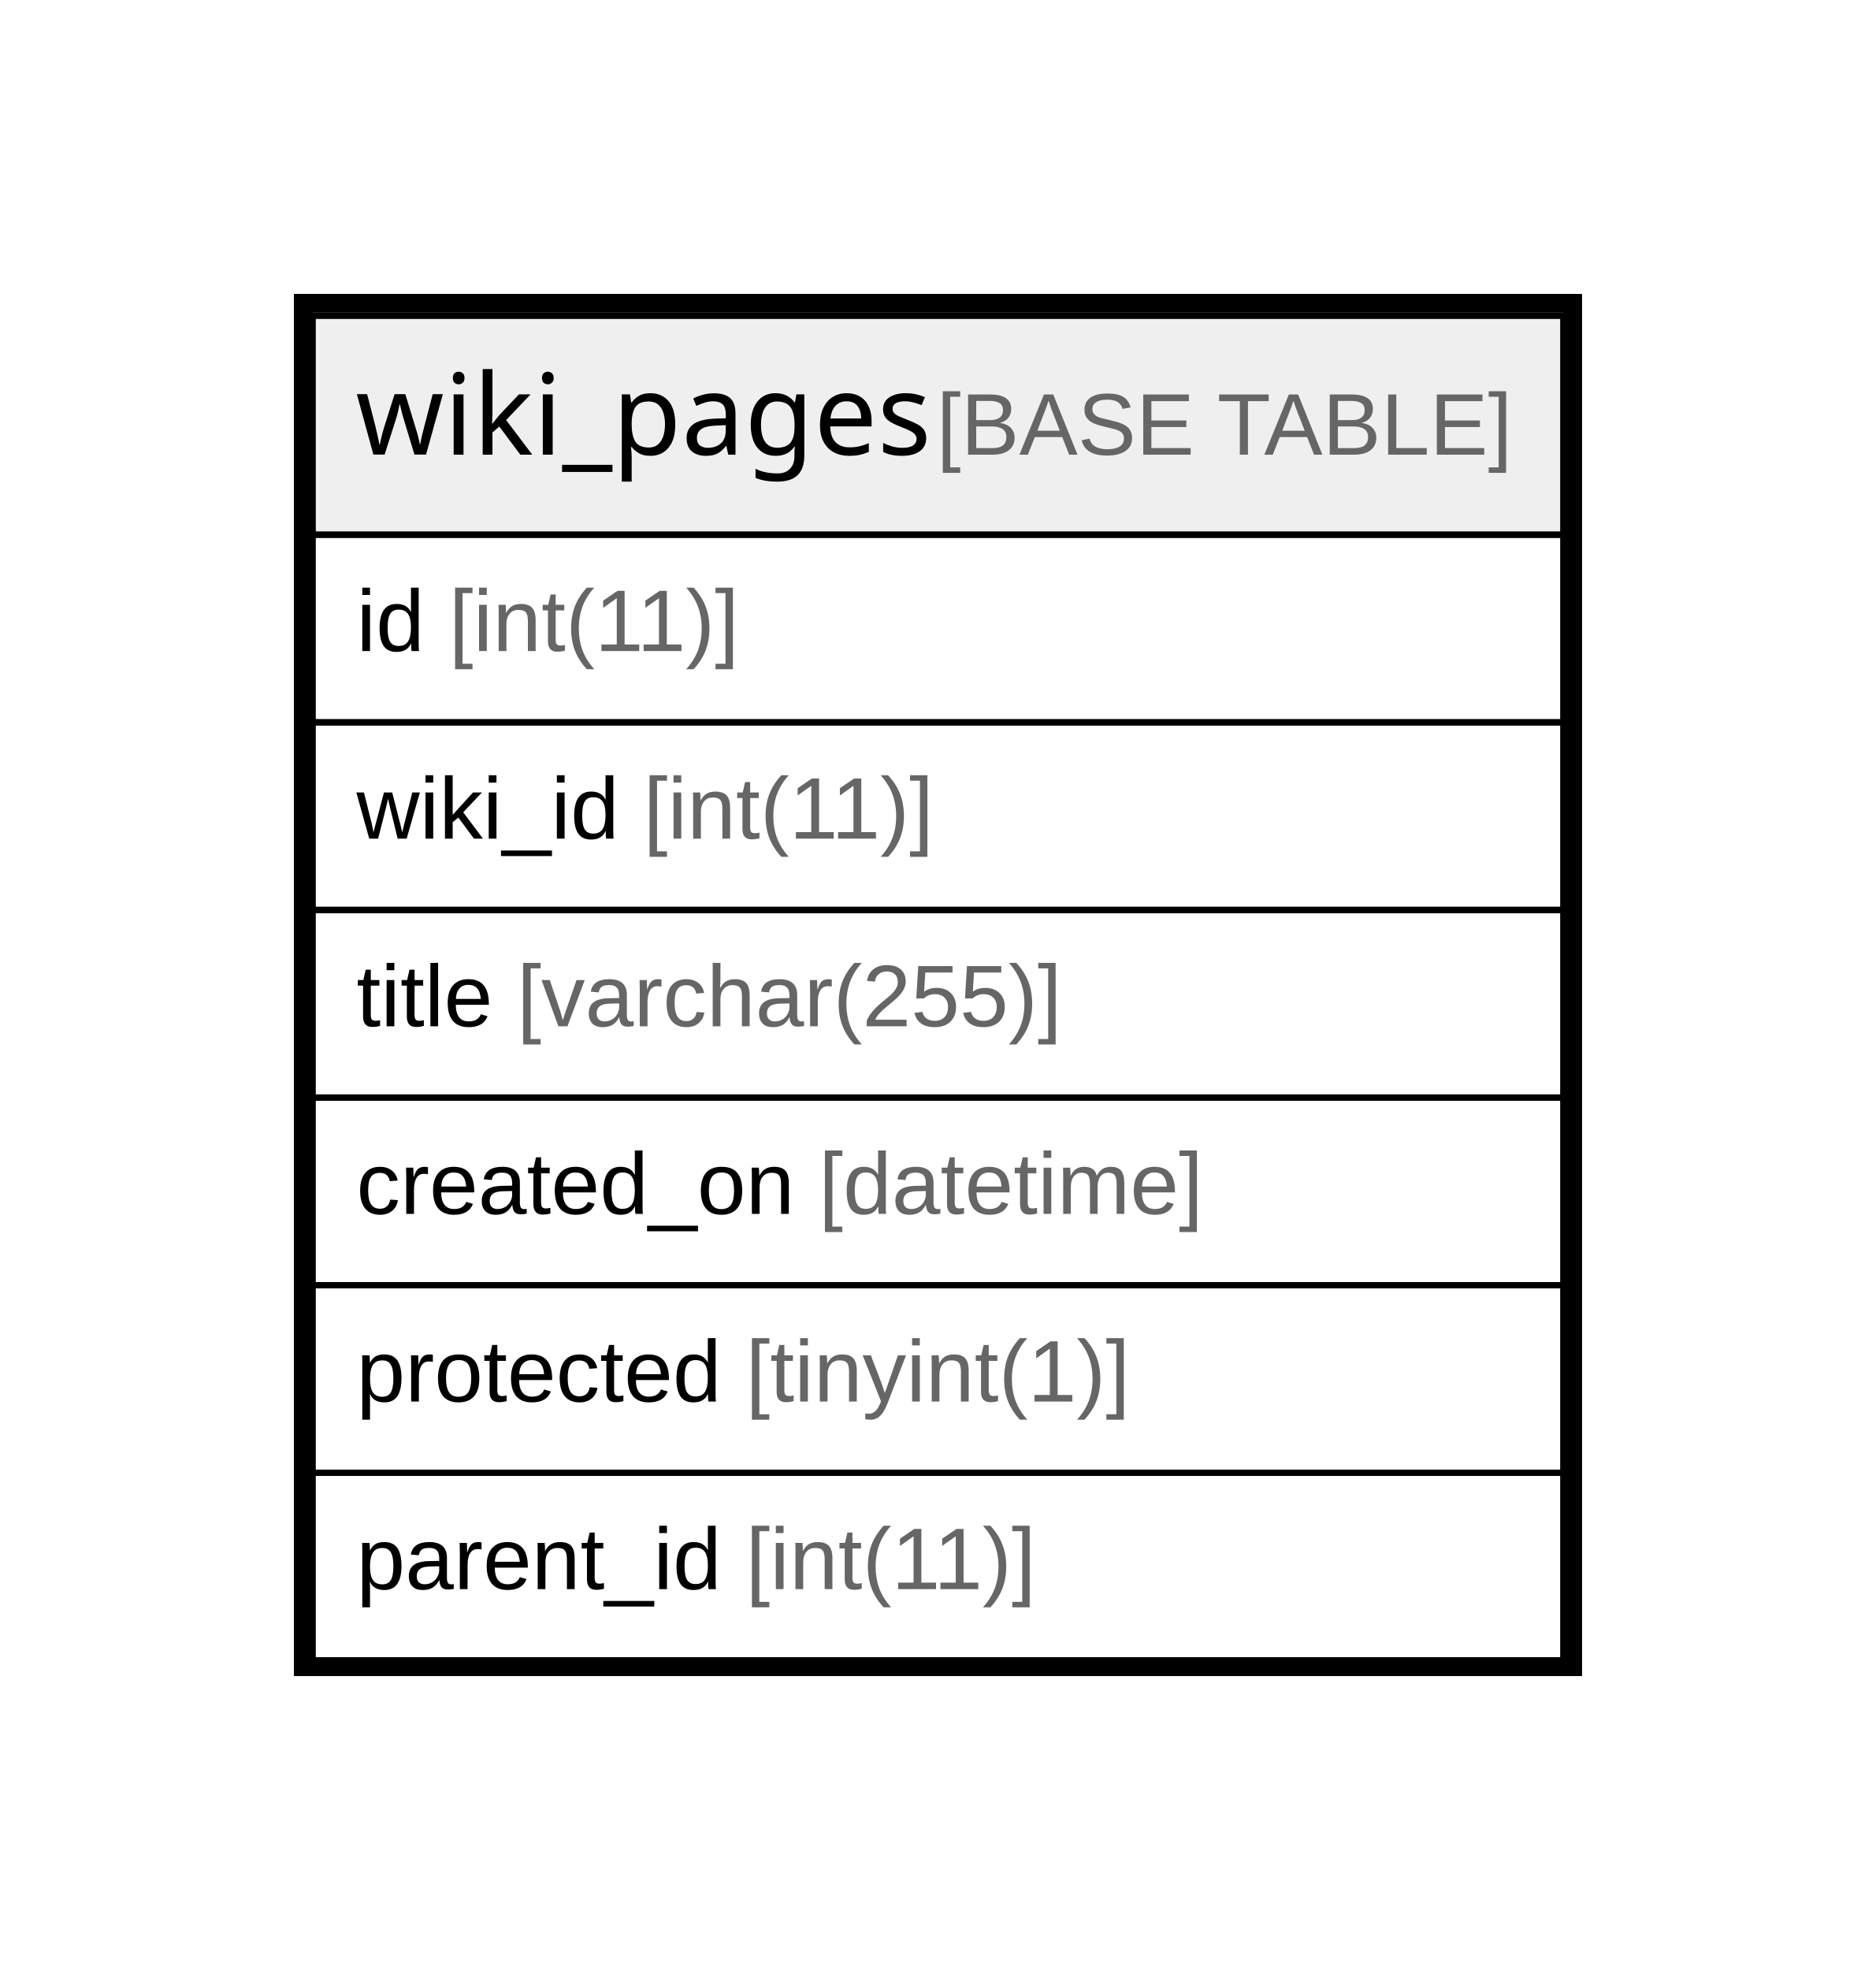
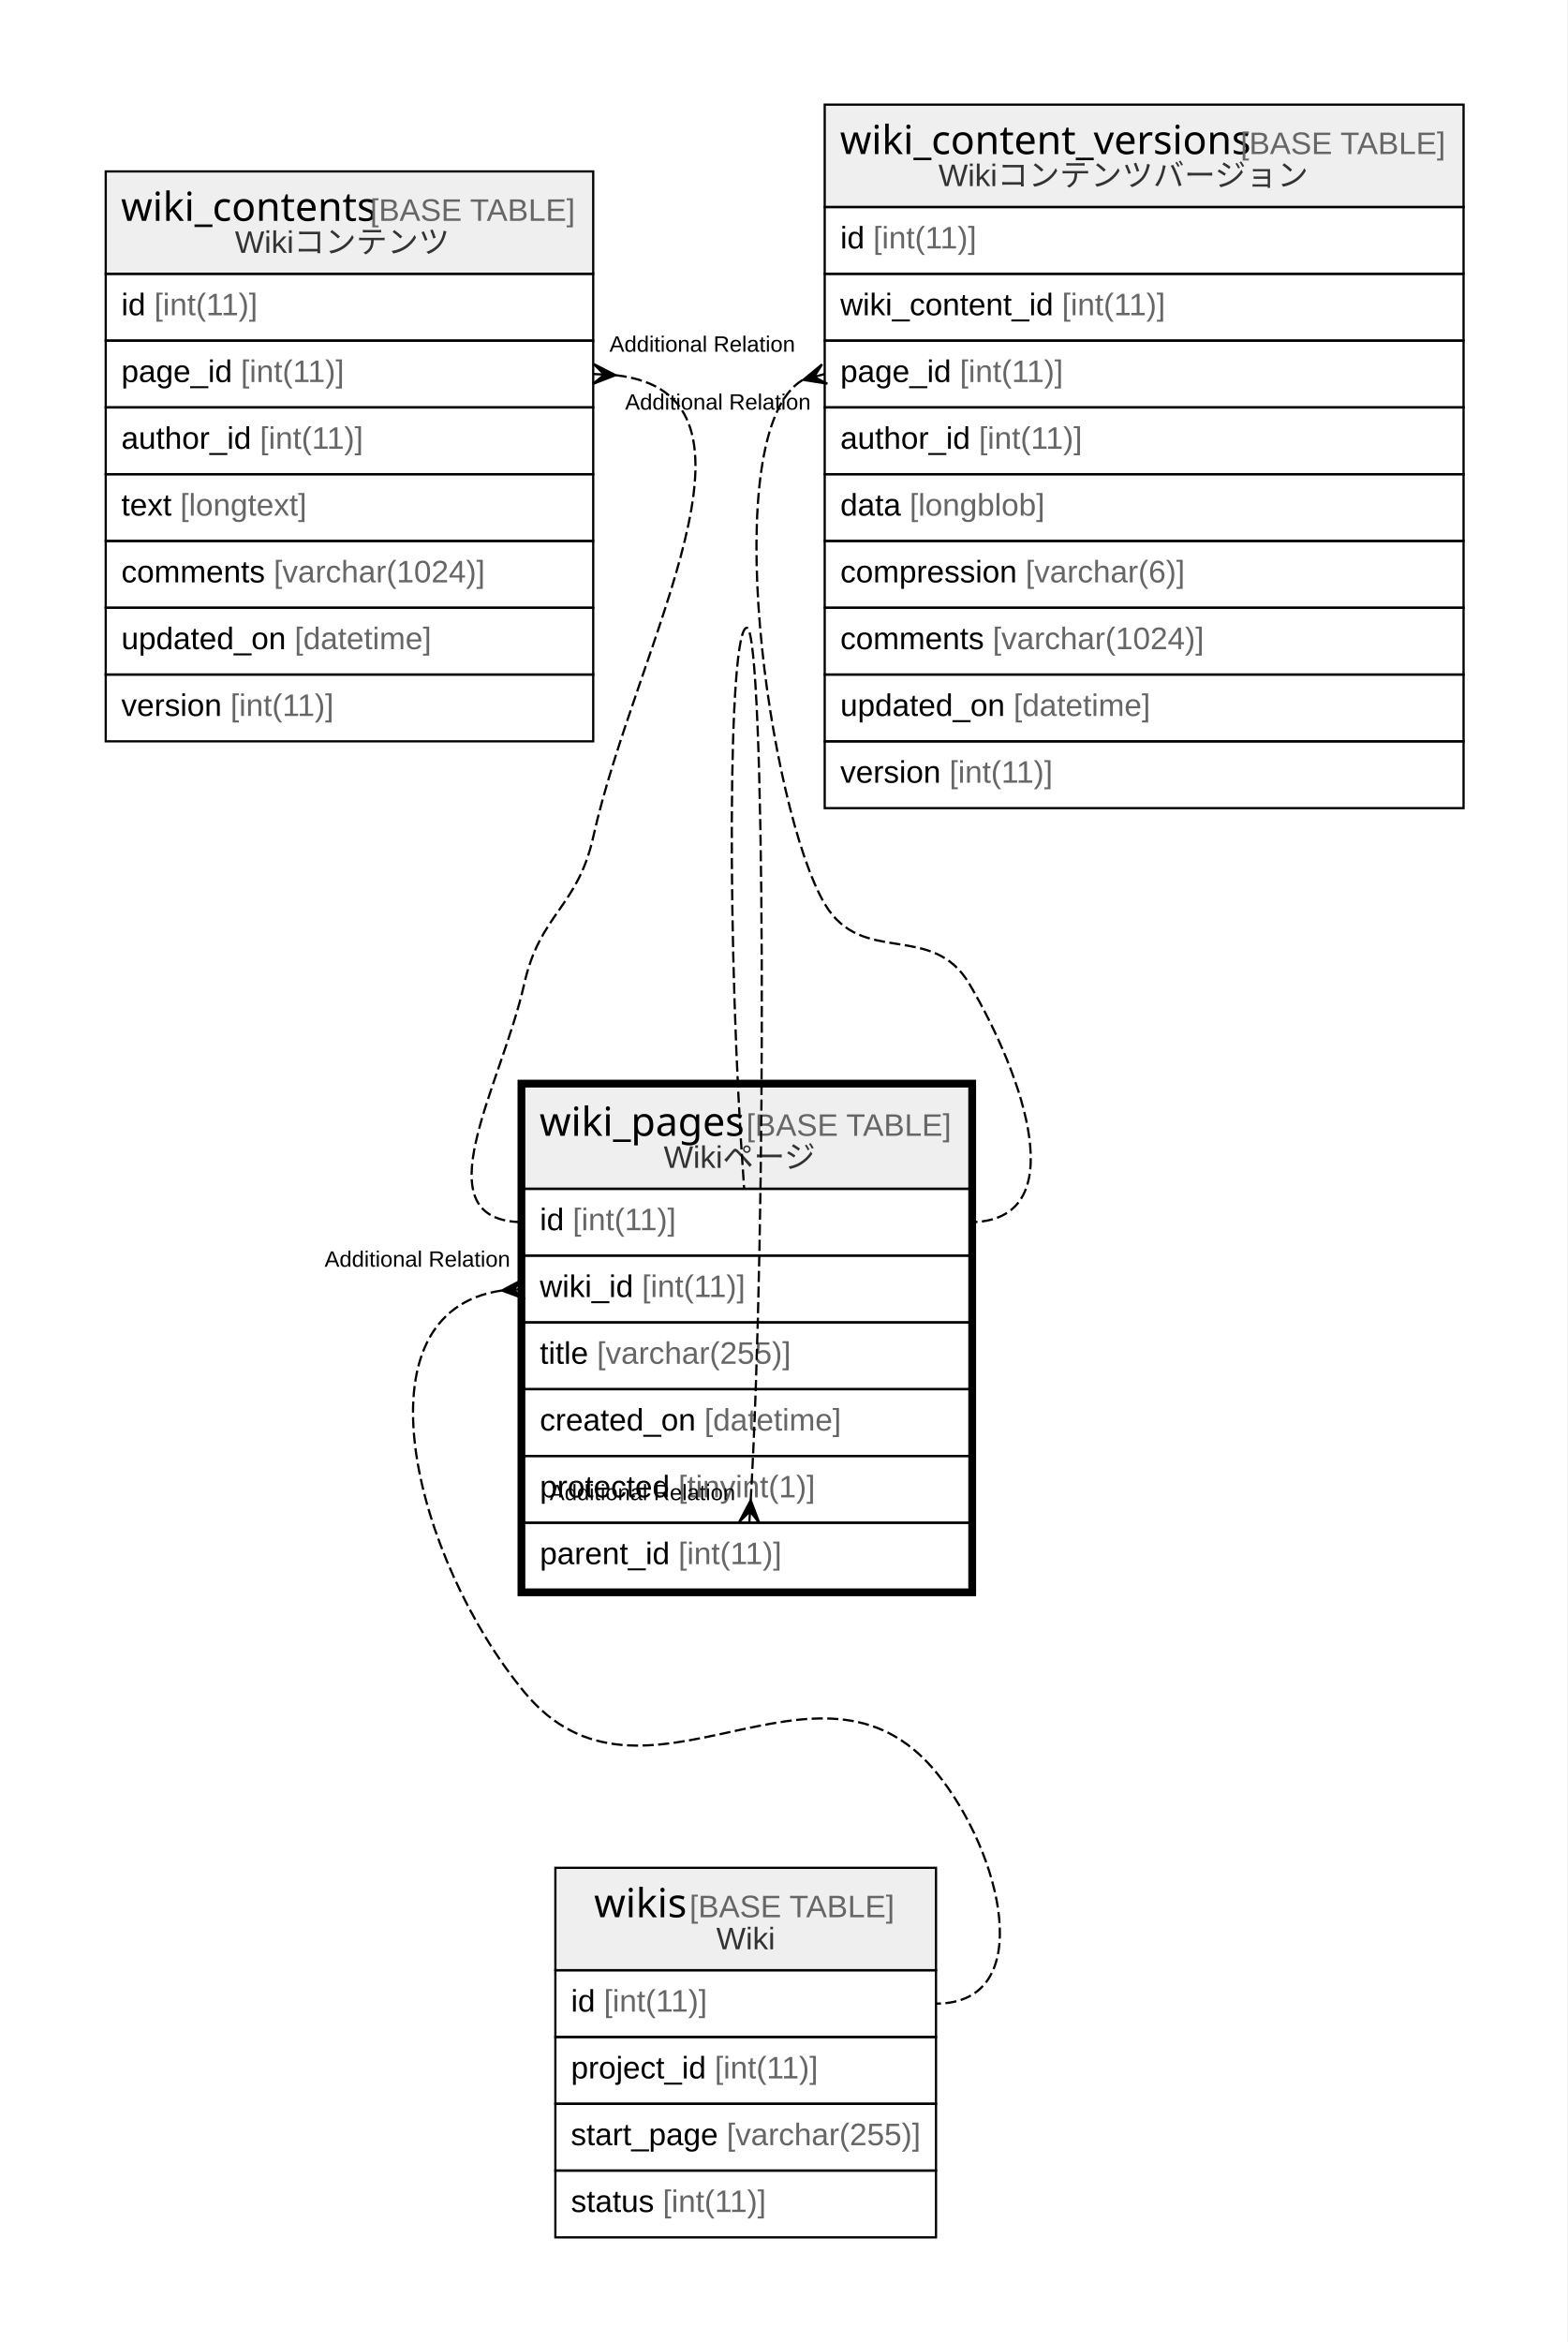
- <svg xmlns="http://www.w3.org/2000/svg" width="300pt" height="315pt" viewBox="0.00 0.00 300.00 315.00">
-   <g id="graph0" class="graph" transform="scale(1 1) rotate(0) translate(4 311)">
-     <polygon fill="#ffffff" stroke="transparent" points="-4,4 -4,-311 296,-311 296,4 -4,4" />
+ <svg xmlns="http://www.w3.org/2000/svg" width="704pt" height="1052pt" viewBox="0.00 0.00 704.00 1052.00">
+   <g id="graph0" class="graph" transform="scale(1 1) rotate(0) translate(4 1048)">
+     <polygon fill="#ffffff" stroke="transparent" points="-4,4 -4,-1048 700,-1048 700,4 -4,4" />
    <g id="node1" class="node">
-       <polygon fill="#efefef" stroke="transparent" points="46,-225.5 46,-260.5 246,-260.5 246,-225.5 46,-225.5" />
-       <polygon fill="none" stroke="#000000" points="46,-225.5 46,-260.5 246,-260.5 246,-225.5 46,-225.5" />
-       <text text-anchor="start" x="52.866" y="-238.3" font-family="Arial Bold" font-size="18.00" fill="#000000">wiki_pages</text>
-       <text text-anchor="start" x="141.88" y="-238.3" font-family="Arial" font-size="14.00" fill="#000000"> </text>
-       <text text-anchor="start" x="145.77" y="-238.3" font-family="Arial" font-size="14.00" fill="#666666">[BASE TABLE]</text>
-       <polygon fill="none" stroke="#000000" points="46,-195.5 46,-225.5 246,-225.5 246,-195.5 46,-195.5" />
-       <text text-anchor="start" x="53" y="-206.9" font-family="Arial" font-size="14.00" fill="#000000">id </text>
-       <text text-anchor="start" x="67.78" y="-206.9" font-family="Arial" font-size="14.00" fill="#666666">[int(11)]</text>
-       <polygon fill="none" stroke="#000000" points="46,-165.5 46,-195.5 246,-195.5 246,-165.5 46,-165.5" />
-       <text text-anchor="start" x="53" y="-176.9" font-family="Arial" font-size="14.00" fill="#000000">wiki_id </text>
-       <text text-anchor="start" x="98.882" y="-176.9" font-family="Arial" font-size="14.00" fill="#666666">[int(11)]</text>
-       <polygon fill="none" stroke="#000000" points="46,-135.5 46,-165.5 246,-165.5 246,-135.5 46,-135.5" />
-       <text text-anchor="start" x="53" y="-146.9" font-family="Arial" font-size="14.00" fill="#000000">title </text>
-       <text text-anchor="start" x="78.668" y="-146.9" font-family="Arial" font-size="14.00" fill="#666666">[varchar(255)]</text>
-       <polygon fill="none" stroke="#000000" points="46,-105.5 46,-135.5 246,-135.5 246,-105.5 46,-105.5" />
-       <text text-anchor="start" x="53" y="-116.9" font-family="Arial" font-size="14.00" fill="#000000">created_on </text>
-       <text text-anchor="start" x="126.92" y="-116.9" font-family="Arial" font-size="14.00" fill="#666666">[datetime]</text>
-       <polygon fill="none" stroke="#000000" points="46,-75.5 46,-105.5 246,-105.5 246,-75.5 46,-75.5" />
-       <text text-anchor="start" x="53" y="-86.9" font-family="Arial" font-size="14.00" fill="#000000">protected </text>
-       <text text-anchor="start" x="115.245" y="-86.9" font-family="Arial" font-size="14.00" fill="#666666">[tinyint(1)]</text>
-       <polygon fill="none" stroke="#000000" points="46,-45.5 46,-75.5 246,-75.5 246,-45.5 46,-45.5" />
-       <text text-anchor="start" x="53" y="-56.9" font-family="Arial" font-size="14.00" fill="#000000">parent_id </text>
-       <text text-anchor="start" x="115.244" y="-56.9" font-family="Arial" font-size="14.00" fill="#666666">[int(11)]</text>
-       <polygon fill="none" stroke="#000000" stroke-width="3" points="44.5,-44.5 44.5,-262.5 247.5,-262.5 247.5,-44.5 44.5,-44.5" />
+       <polygon fill="#efefef" stroke="transparent" points="231.5,-514 231.5,-560 431.5,-560 431.5,-514 231.5,-514" />
+       <polygon fill="none" stroke="#000000" points="231.5,-514 231.5,-560 431.5,-560 431.5,-514 231.5,-514" />
+       <text text-anchor="start" x="238.366" y="-537.8" font-family="Arial Bold" font-size="18.00" fill="#000000">wiki_pages</text>
+       <text text-anchor="start" x="327.38" y="-537.8" font-family="Arial" font-size="14.00" fill="#000000"> </text>
+       <text text-anchor="start" x="331.271" y="-537.8" font-family="Arial" font-size="14.00" fill="#666666">[BASE TABLE]</text>
+       <text text-anchor="start" x="294.184" y="-523.4" font-family="Arial" font-size="14.00" fill="#333333">Wikiページ</text>
+       <polygon fill="none" stroke="#000000" points="231.5,-484 231.5,-514 431.5,-514 431.5,-484 231.5,-484" />
+       <text text-anchor="start" x="238.5" y="-495.4" font-family="Arial" font-size="14.00" fill="#000000">id </text>
+       <text text-anchor="start" x="253.28" y="-495.4" font-family="Arial" font-size="14.00" fill="#666666">[int(11)]</text>
+       <polygon fill="none" stroke="#000000" points="231.5,-454 231.5,-484 431.5,-484 431.5,-454 231.5,-454" />
+       <text text-anchor="start" x="238.5" y="-465.4" font-family="Arial" font-size="14.00" fill="#000000">wiki_id </text>
+       <text text-anchor="start" x="284.382" y="-465.4" font-family="Arial" font-size="14.00" fill="#666666">[int(11)]</text>
+       <polygon fill="none" stroke="#000000" points="231.5,-424 231.5,-454 431.5,-454 431.5,-424 231.5,-424" />
+       <text text-anchor="start" x="238.5" y="-435.4" font-family="Arial" font-size="14.00" fill="#000000">title </text>
+       <text text-anchor="start" x="264.168" y="-435.4" font-family="Arial" font-size="14.00" fill="#666666">[varchar(255)]</text>
+       <polygon fill="none" stroke="#000000" points="231.5,-394 231.5,-424 431.5,-424 431.5,-394 231.5,-394" />
+       <text text-anchor="start" x="238.5" y="-405.4" font-family="Arial" font-size="14.00" fill="#000000">created_on </text>
+       <text text-anchor="start" x="312.42" y="-405.4" font-family="Arial" font-size="14.00" fill="#666666">[datetime]</text>
+       <polygon fill="none" stroke="#000000" points="231.5,-364 231.5,-394 431.5,-394 431.5,-364 231.5,-364" />
+       <text text-anchor="start" x="238.5" y="-375.4" font-family="Arial" font-size="14.00" fill="#000000">protected </text>
+       <text text-anchor="start" x="300.745" y="-375.4" font-family="Arial" font-size="14.00" fill="#666666">[tinyint(1)]</text>
+       <polygon fill="none" stroke="#000000" points="231.5,-334 231.5,-364 431.5,-364 431.5,-334 231.5,-334" />
+       <text text-anchor="start" x="238.5" y="-345.4" font-family="Arial" font-size="14.00" fill="#000000">parent_id </text>
+       <text text-anchor="start" x="300.744" y="-345.4" font-family="Arial" font-size="14.00" fill="#666666">[int(11)]</text>
+       <polygon fill="none" stroke="#000000" stroke-width="3" points="230,-332.5 230,-561.5 433,-561.5 433,-332.5 230,-332.5" />
+     </g>
+     <g id="edge1" class="edge">
+       <path fill="none" stroke="#000000" stroke-dasharray="5,2" d="M333.26,-374.192C340.456,-497.355 339.869,-766 331.5,-766 322.922,-766 322.52,-620.043 330.294,-514.289" />
+       <polygon fill="#000000" stroke="#000000" points="333.257,-374.139 337.126,-363.879 332.945,-369.149 332.634,-364.159 332.634,-364.159 332.634,-364.159 332.945,-369.149 328.143,-364.439 333.257,-374.139 333.257,-374.139" />
+       <text text-anchor="start" x="242.959" y="-374.159" font-family="Arial" font-size="10.00" fill="#000000">Additional Relation</text>
+     </g>
+     <g id="node4" class="node">
+       <polygon fill="#efefef" stroke="transparent" points="245.5,-163 245.5,-209 416.5,-209 416.5,-163 245.5,-163" />
+       <polygon fill="none" stroke="#000000" points="245.5,-163 245.5,-209 416.5,-209 416.5,-163 245.5,-163" />
+       <text text-anchor="start" x="262.882" y="-186.8" font-family="Arial Bold" font-size="18.00" fill="#000000">wikis</text>
+       <text text-anchor="start" x="301.864" y="-186.8" font-family="Arial" font-size="14.00" fill="#000000"> </text>
+       <text text-anchor="start" x="305.755" y="-186.8" font-family="Arial" font-size="14.00" fill="#666666">[BASE TABLE]</text>
+       <text text-anchor="start" x="317.786" y="-172.4" font-family="Arial" font-size="14.00" fill="#333333">Wiki</text>
+       <polygon fill="none" stroke="#000000" points="245.5,-133 245.5,-163 416.5,-163 416.5,-133 245.5,-133" />
+       <text text-anchor="start" x="252.5" y="-144.4" font-family="Arial" font-size="14.00" fill="#000000">id </text>
+       <text text-anchor="start" x="267.28" y="-144.4" font-family="Arial" font-size="14.00" fill="#666666">[int(11)]</text>
+       <polygon fill="none" stroke="#000000" points="245.5,-103 245.5,-133 416.5,-133 416.5,-103 245.5,-103" />
+       <text text-anchor="start" x="252.5" y="-114.4" font-family="Arial" font-size="14.00" fill="#000000">project_id </text>
+       <text text-anchor="start" x="317.068" y="-114.4" font-family="Arial" font-size="14.00" fill="#666666">[int(11)]</text>
+       <polygon fill="none" stroke="#000000" points="245.5,-73 245.5,-103 416.5,-103 416.5,-73 245.5,-73" />
+       <text text-anchor="start" x="252.426" y="-84.4" font-family="Arial" font-size="14.00" fill="#000000">start_page </text>
+       <text text-anchor="start" x="322.454" y="-84.4" font-family="Arial" font-size="14.00" fill="#666666">[varchar(255)]</text>
+       <polygon fill="none" stroke="#000000" points="245.5,-43 245.5,-73 416.5,-73 416.5,-43 245.5,-43" />
+       <text text-anchor="start" x="252.5" y="-54.4" font-family="Arial" font-size="14.00" fill="#000000">status </text>
+       <text text-anchor="start" x="293.737" y="-54.4" font-family="Arial" font-size="14.00" fill="#666666">[int(11)]</text>
+     </g>
+     <g id="edge4" class="edge">
+       <path fill="none" stroke="#000000" stroke-dasharray="5,2" d="M221.315,-468.296C153.731,-458.43 182.636,-347.289 231.5,-288 284.774,-223.36 363.226,-316.64 416.5,-252 445.897,-216.331 462.722,-148 416.5,-148" />
+       <polygon fill="#000000" stroke="#000000" points="221.524,-468.31 231.19,-473.489 226.512,-468.655 231.5,-469 231.5,-469 231.5,-469 226.512,-468.655 231.81,-464.511 221.524,-468.31 221.524,-468.31" />
+       <text text-anchor="start" x="141.825" y="-479" font-family="Arial" font-size="10.00" fill="#000000">Additional Relation</text>
+     </g>
+     <g id="node2" class="node">
+       <polygon fill="#efefef" stroke="transparent" points="43.5,-925 43.5,-971 262.5,-971 262.5,-925 43.5,-925" />
+       <polygon fill="none" stroke="#000000" points="43.5,-925 43.5,-971 262.5,-971 262.5,-925 43.5,-925" />
+       <text text-anchor="start" x="50.364" y="-948.8" font-family="Arial Bold" font-size="18.00" fill="#000000">wiki_contents</text>
+       <text text-anchor="start" x="158.382" y="-948.8" font-family="Arial" font-size="14.00" fill="#000000"> </text>
+       <text text-anchor="start" x="162.273" y="-948.8" font-family="Arial" font-size="14.00" fill="#666666">[BASE TABLE]</text>
+       <text text-anchor="start" x="101.549" y="-934.4" font-family="Arial" font-size="14.00" fill="#333333">Wikiコンテンツ</text>
+       <polygon fill="none" stroke="#000000" points="43.5,-895 43.5,-925 262.5,-925 262.5,-895 43.5,-895" />
+       <text text-anchor="start" x="50.5" y="-906.4" font-family="Arial" font-size="14.00" fill="#000000">id </text>
+       <text text-anchor="start" x="65.28" y="-906.4" font-family="Arial" font-size="14.00" fill="#666666">[int(11)]</text>
+       <polygon fill="none" stroke="#000000" points="43.5,-865 43.5,-895 262.5,-895 262.5,-865 43.5,-865" />
+       <text text-anchor="start" x="50.5" y="-876.4" font-family="Arial" font-size="14.00" fill="#000000">page_id </text>
+       <text text-anchor="start" x="104.193" y="-876.4" font-family="Arial" font-size="14.00" fill="#666666">[int(11)]</text>
+       <polygon fill="none" stroke="#000000" points="43.5,-835 43.5,-865 262.5,-865 262.5,-835 43.5,-835" />
+       <text text-anchor="start" x="50.5" y="-846.4" font-family="Arial" font-size="14.00" fill="#000000">author_id </text>
+       <text text-anchor="start" x="112.744" y="-846.4" font-family="Arial" font-size="14.00" fill="#666666">[int(11)]</text>
+       <polygon fill="none" stroke="#000000" points="43.5,-805 43.5,-835 262.5,-835 262.5,-805 43.5,-805" />
+       <text text-anchor="start" x="50.5" y="-816.4" font-family="Arial" font-size="14.00" fill="#000000">text </text>
+       <text text-anchor="start" x="76.954" y="-816.4" font-family="Arial" font-size="14.00" fill="#666666">[longtext]</text>
+       <polygon fill="none" stroke="#000000" points="43.5,-775 43.5,-805 262.5,-805 262.5,-775 43.5,-775" />
+       <text text-anchor="start" x="50.5" y="-786.4" font-family="Arial" font-size="14.00" fill="#000000">comments </text>
+       <text text-anchor="start" x="118.95" y="-786.4" font-family="Arial" font-size="14.00" fill="#666666">[varchar(1024)]</text>
+       <polygon fill="none" stroke="#000000" points="43.5,-745 43.5,-775 262.5,-775 262.5,-745 43.5,-745" />
+       <text text-anchor="start" x="50.5" y="-756.4" font-family="Arial" font-size="14.00" fill="#000000">updated_on </text>
+       <text text-anchor="start" x="128.325" y="-756.4" font-family="Arial" font-size="14.00" fill="#666666">[datetime]</text>
+       <polygon fill="none" stroke="#000000" points="43.5,-715 43.5,-745 262.5,-745 262.5,-715 43.5,-715" />
+       <text text-anchor="start" x="50.5" y="-726.4" font-family="Arial" font-size="14.00" fill="#000000">version </text>
+       <text text-anchor="start" x="99.506" y="-726.4" font-family="Arial" font-size="14.00" fill="#666666">[int(11)]</text>
+     </g>
+     <g id="edge2" class="edge">
+       <path fill="none" stroke="#000000" stroke-dasharray="5,2" d="M272.592,-879.47C349.375,-870.841 281.848,-758.701 262.5,-672 255.442,-640.37 238.558,-637.63 231.5,-606 221.143,-559.586 183.944,-499 231.5,-499" />
+       <polygon fill="#000000" stroke="#000000" points="272.486,-879.475 262.264,-875.506 267.493,-879.737 262.5,-880 262.5,-880 262.5,-880 267.493,-879.737 262.736,-884.494 272.486,-879.475 272.486,-879.475" />
+       <text text-anchor="start" x="269.825" y="-890" font-family="Arial" font-size="10.00" fill="#000000">Additional Relation</text>
+     </g>
+     <g id="node3" class="node">
+       <polygon fill="#efefef" stroke="transparent" points="366.5,-955 366.5,-1001 653.5,-1001 653.5,-955 366.5,-955" />
+       <polygon fill="none" stroke="#000000" points="366.5,-955 366.5,-1001 653.5,-1001 653.5,-955 366.5,-955" />
+       <text text-anchor="start" x="373.358" y="-978.8" font-family="Arial Bold" font-size="18.00" fill="#000000">wiki_content_versions</text>
+       <text text-anchor="start" x="549.388" y="-978.8" font-family="Arial" font-size="14.00" fill="#000000"> </text>
+       <text text-anchor="start" x="553.278" y="-978.8" font-family="Arial" font-size="14.00" fill="#666666">[BASE TABLE]</text>
+       <text text-anchor="start" x="417.594" y="-964.4" font-family="Arial" font-size="14.00" fill="#333333">Wikiコンテンツバージョン</text>
+       <polygon fill="none" stroke="#000000" points="366.5,-925 366.5,-955 653.5,-955 653.5,-925 366.5,-925" />
+       <text text-anchor="start" x="373.5" y="-936.4" font-family="Arial" font-size="14.00" fill="#000000">id </text>
+       <text text-anchor="start" x="388.28" y="-936.4" font-family="Arial" font-size="14.00" fill="#666666">[int(11)]</text>
+       <polygon fill="none" stroke="#000000" points="366.5,-895 366.5,-925 653.5,-925 653.5,-895 366.5,-895" />
+       <text text-anchor="start" x="373.5" y="-906.4" font-family="Arial" font-size="14.00" fill="#000000">wiki_content_id </text>
+       <text text-anchor="start" x="473.076" y="-906.4" font-family="Arial" font-size="14.00" fill="#666666">[int(11)]</text>
+       <polygon fill="none" stroke="#000000" points="366.5,-865 366.5,-895 653.5,-895 653.5,-865 366.5,-865" />
+       <text text-anchor="start" x="373.5" y="-876.4" font-family="Arial" font-size="14.00" fill="#000000">page_id </text>
+       <text text-anchor="start" x="427.193" y="-876.4" font-family="Arial" font-size="14.00" fill="#666666">[int(11)]</text>
+       <polygon fill="none" stroke="#000000" points="366.5,-835 366.5,-865 653.5,-865 653.5,-835 366.5,-835" />
+       <text text-anchor="start" x="373.5" y="-846.4" font-family="Arial" font-size="14.00" fill="#000000">author_id </text>
+       <text text-anchor="start" x="435.744" y="-846.4" font-family="Arial" font-size="14.00" fill="#666666">[int(11)]</text>
+       <polygon fill="none" stroke="#000000" points="366.5,-805 366.5,-835 653.5,-835 653.5,-805 366.5,-805" />
+       <text text-anchor="start" x="373.5" y="-816.4" font-family="Arial" font-size="14.00" fill="#000000">data </text>
+       <text text-anchor="start" x="404.629" y="-816.4" font-family="Arial" font-size="14.00" fill="#666666">[longblob]</text>
+       <polygon fill="none" stroke="#000000" points="366.5,-775 366.5,-805 653.5,-805 653.5,-775 366.5,-775" />
+       <text text-anchor="start" x="373.5" y="-786.4" font-family="Arial" font-size="14.00" fill="#000000">compression </text>
+       <text text-anchor="start" x="456.731" y="-786.4" font-family="Arial" font-size="14.00" fill="#666666">[varchar(6)]</text>
+       <polygon fill="none" stroke="#000000" points="366.5,-745 366.5,-775 653.5,-775 653.5,-745 366.5,-745" />
+       <text text-anchor="start" x="373.5" y="-756.4" font-family="Arial" font-size="14.00" fill="#000000">comments </text>
+       <text text-anchor="start" x="441.95" y="-756.4" font-family="Arial" font-size="14.00" fill="#666666">[varchar(1024)]</text>
+       <polygon fill="none" stroke="#000000" points="366.5,-715 366.5,-745 653.5,-745 653.5,-715 366.5,-715" />
+       <text text-anchor="start" x="373.5" y="-726.4" font-family="Arial" font-size="14.00" fill="#000000">updated_on </text>
+       <text text-anchor="start" x="451.325" y="-726.4" font-family="Arial" font-size="14.00" fill="#666666">[datetime]</text>
+       <polygon fill="none" stroke="#000000" points="366.5,-685 366.5,-715 653.5,-715 653.5,-685 366.5,-685" />
+       <text text-anchor="start" x="373.5" y="-696.4" font-family="Arial" font-size="14.00" fill="#000000">version </text>
+       <text text-anchor="start" x="422.506" y="-696.4" font-family="Arial" font-size="14.00" fill="#666666">[int(11)]</text>
+     </g>
+     <g id="edge3" class="edge">
+       <path fill="none" stroke="#000000" stroke-dasharray="5,2" d="M356.487,-877.264C317.277,-853.665 341.537,-684.362 366.5,-642 383.266,-613.549 414.734,-634.451 431.5,-606 455.644,-565.029 479.056,-499 431.5,-499" />
+       <polygon fill="#000000" stroke="#000000" points="356.854,-877.364 365.314,-884.341 361.677,-878.682 366.5,-880 366.5,-880 366.5,-880 361.677,-878.682 367.686,-875.659 356.854,-877.364 356.854,-877.364" />
+       <text text-anchor="start" x="276.825" y="-864" font-family="Arial" font-size="10.00" fill="#000000">Additional Relation</text>
    </g>
  </g>
</svg>
